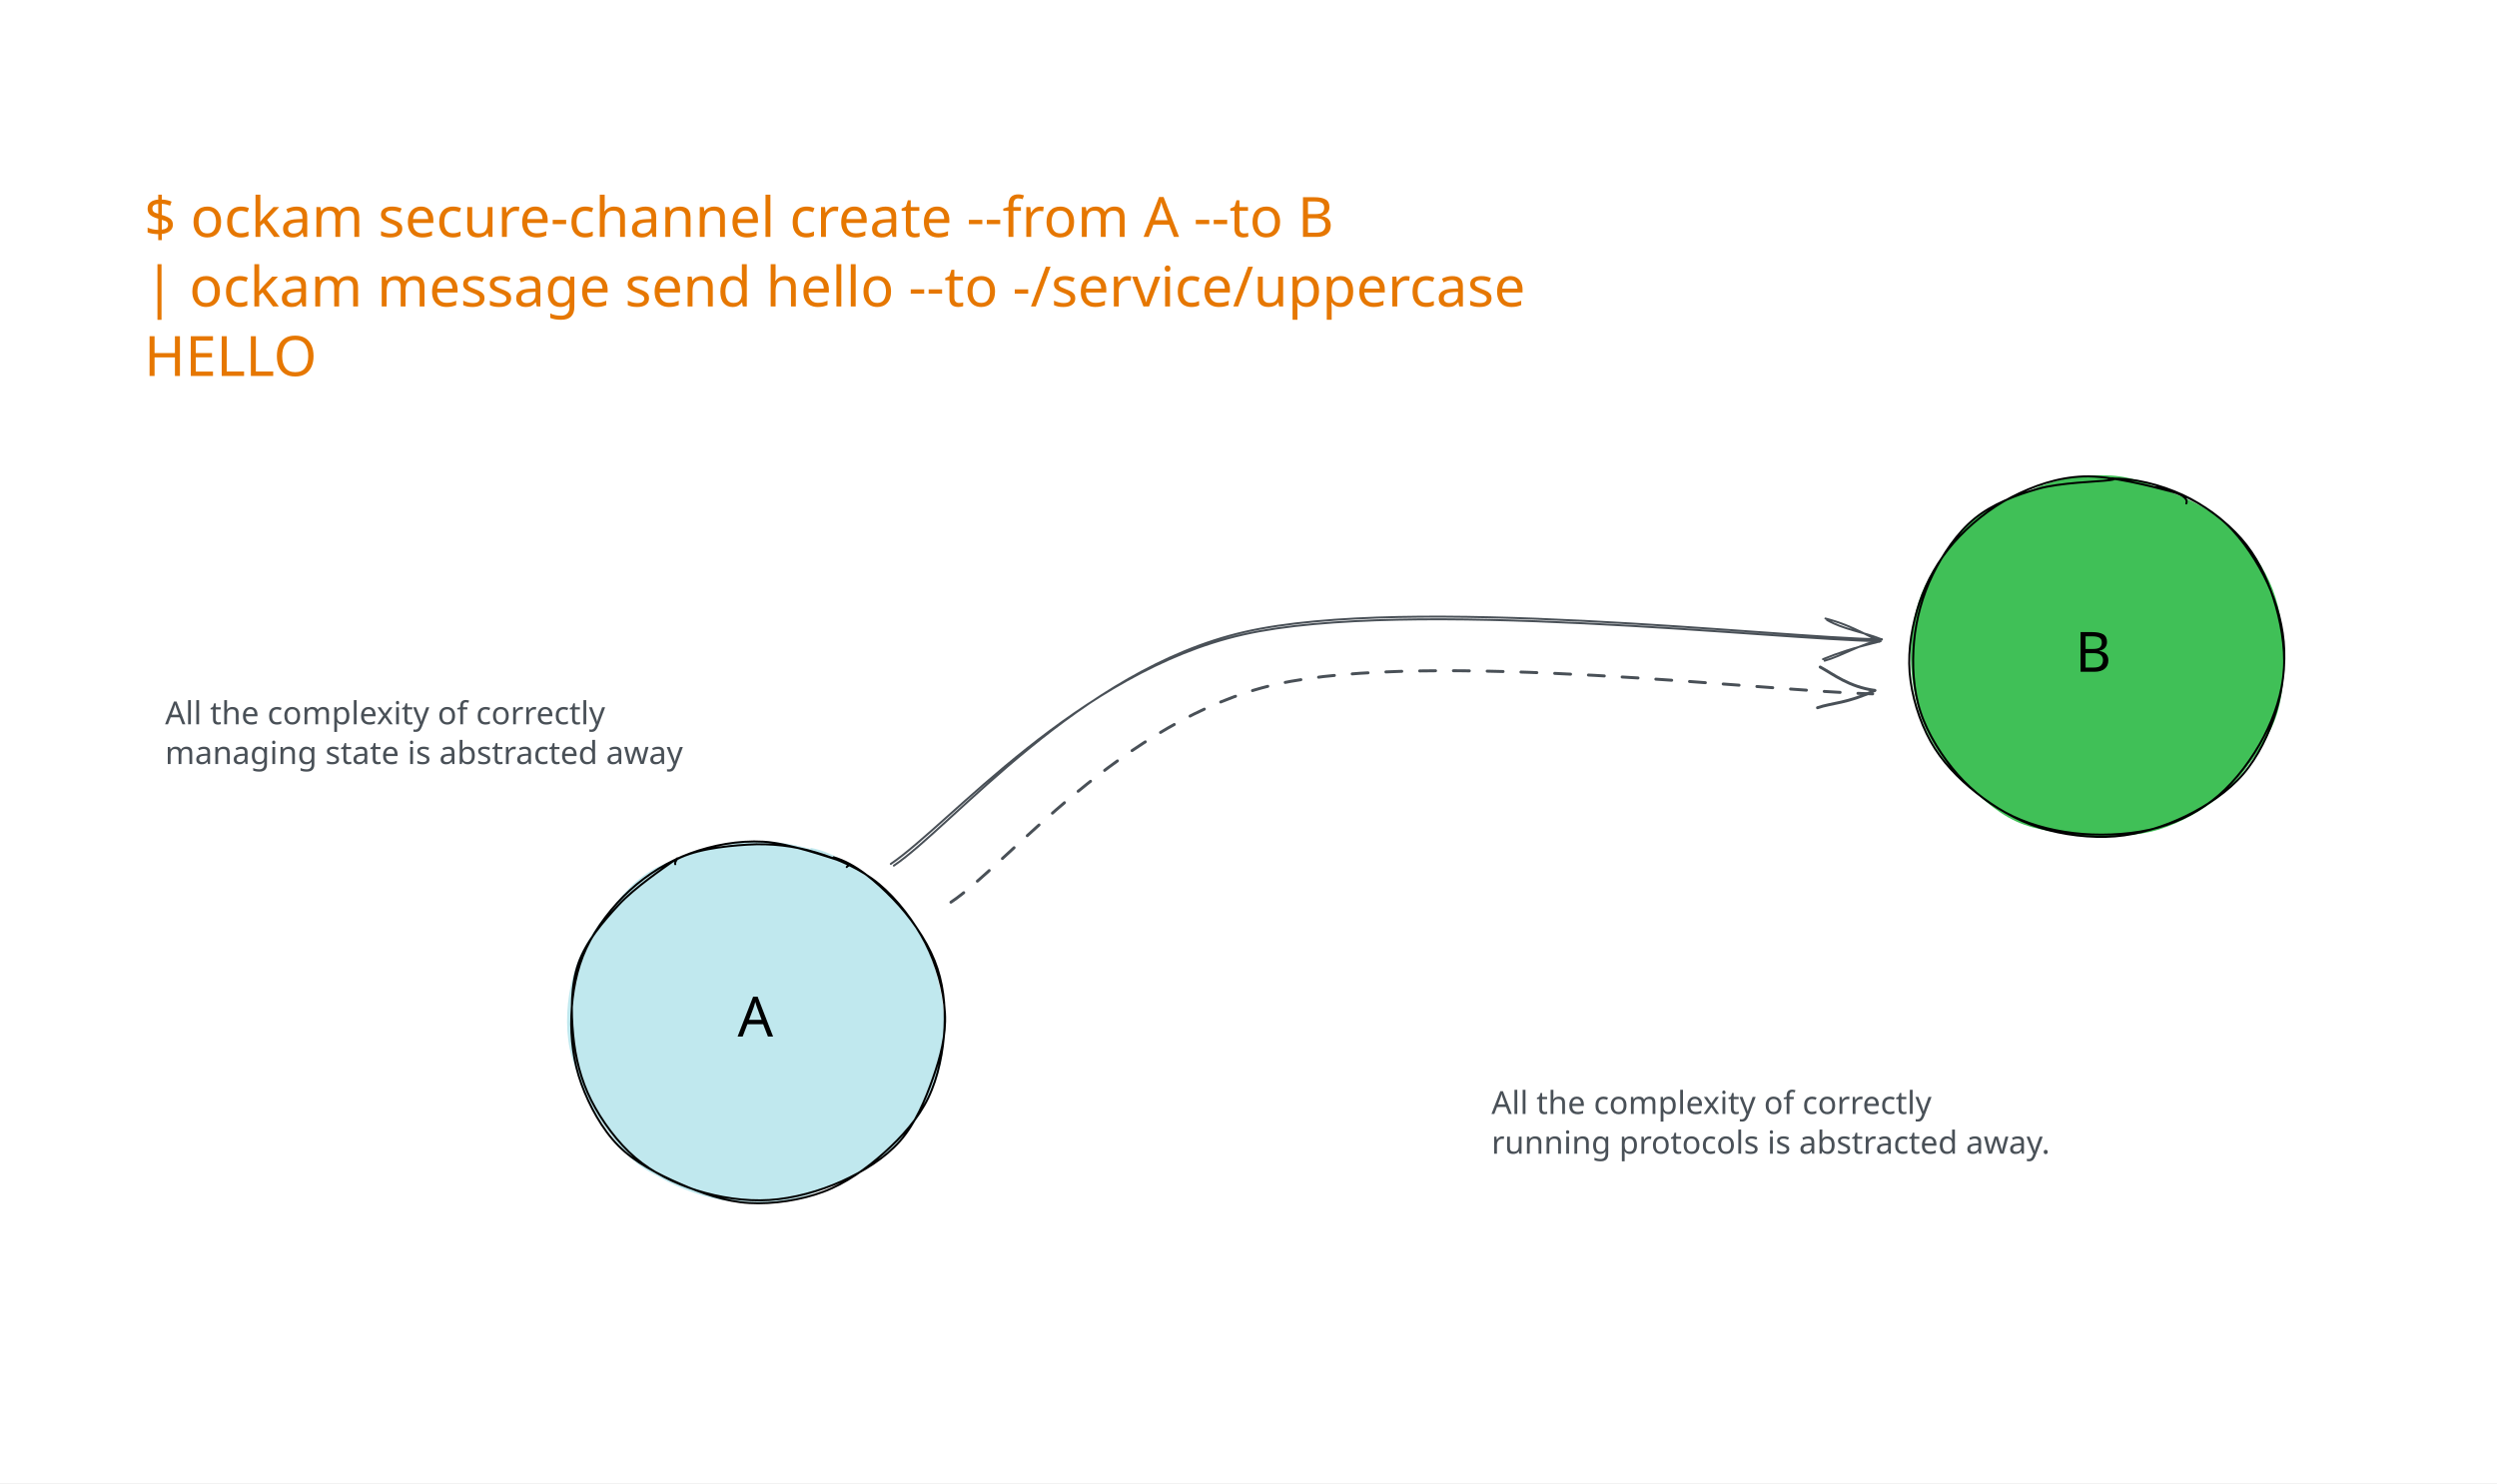
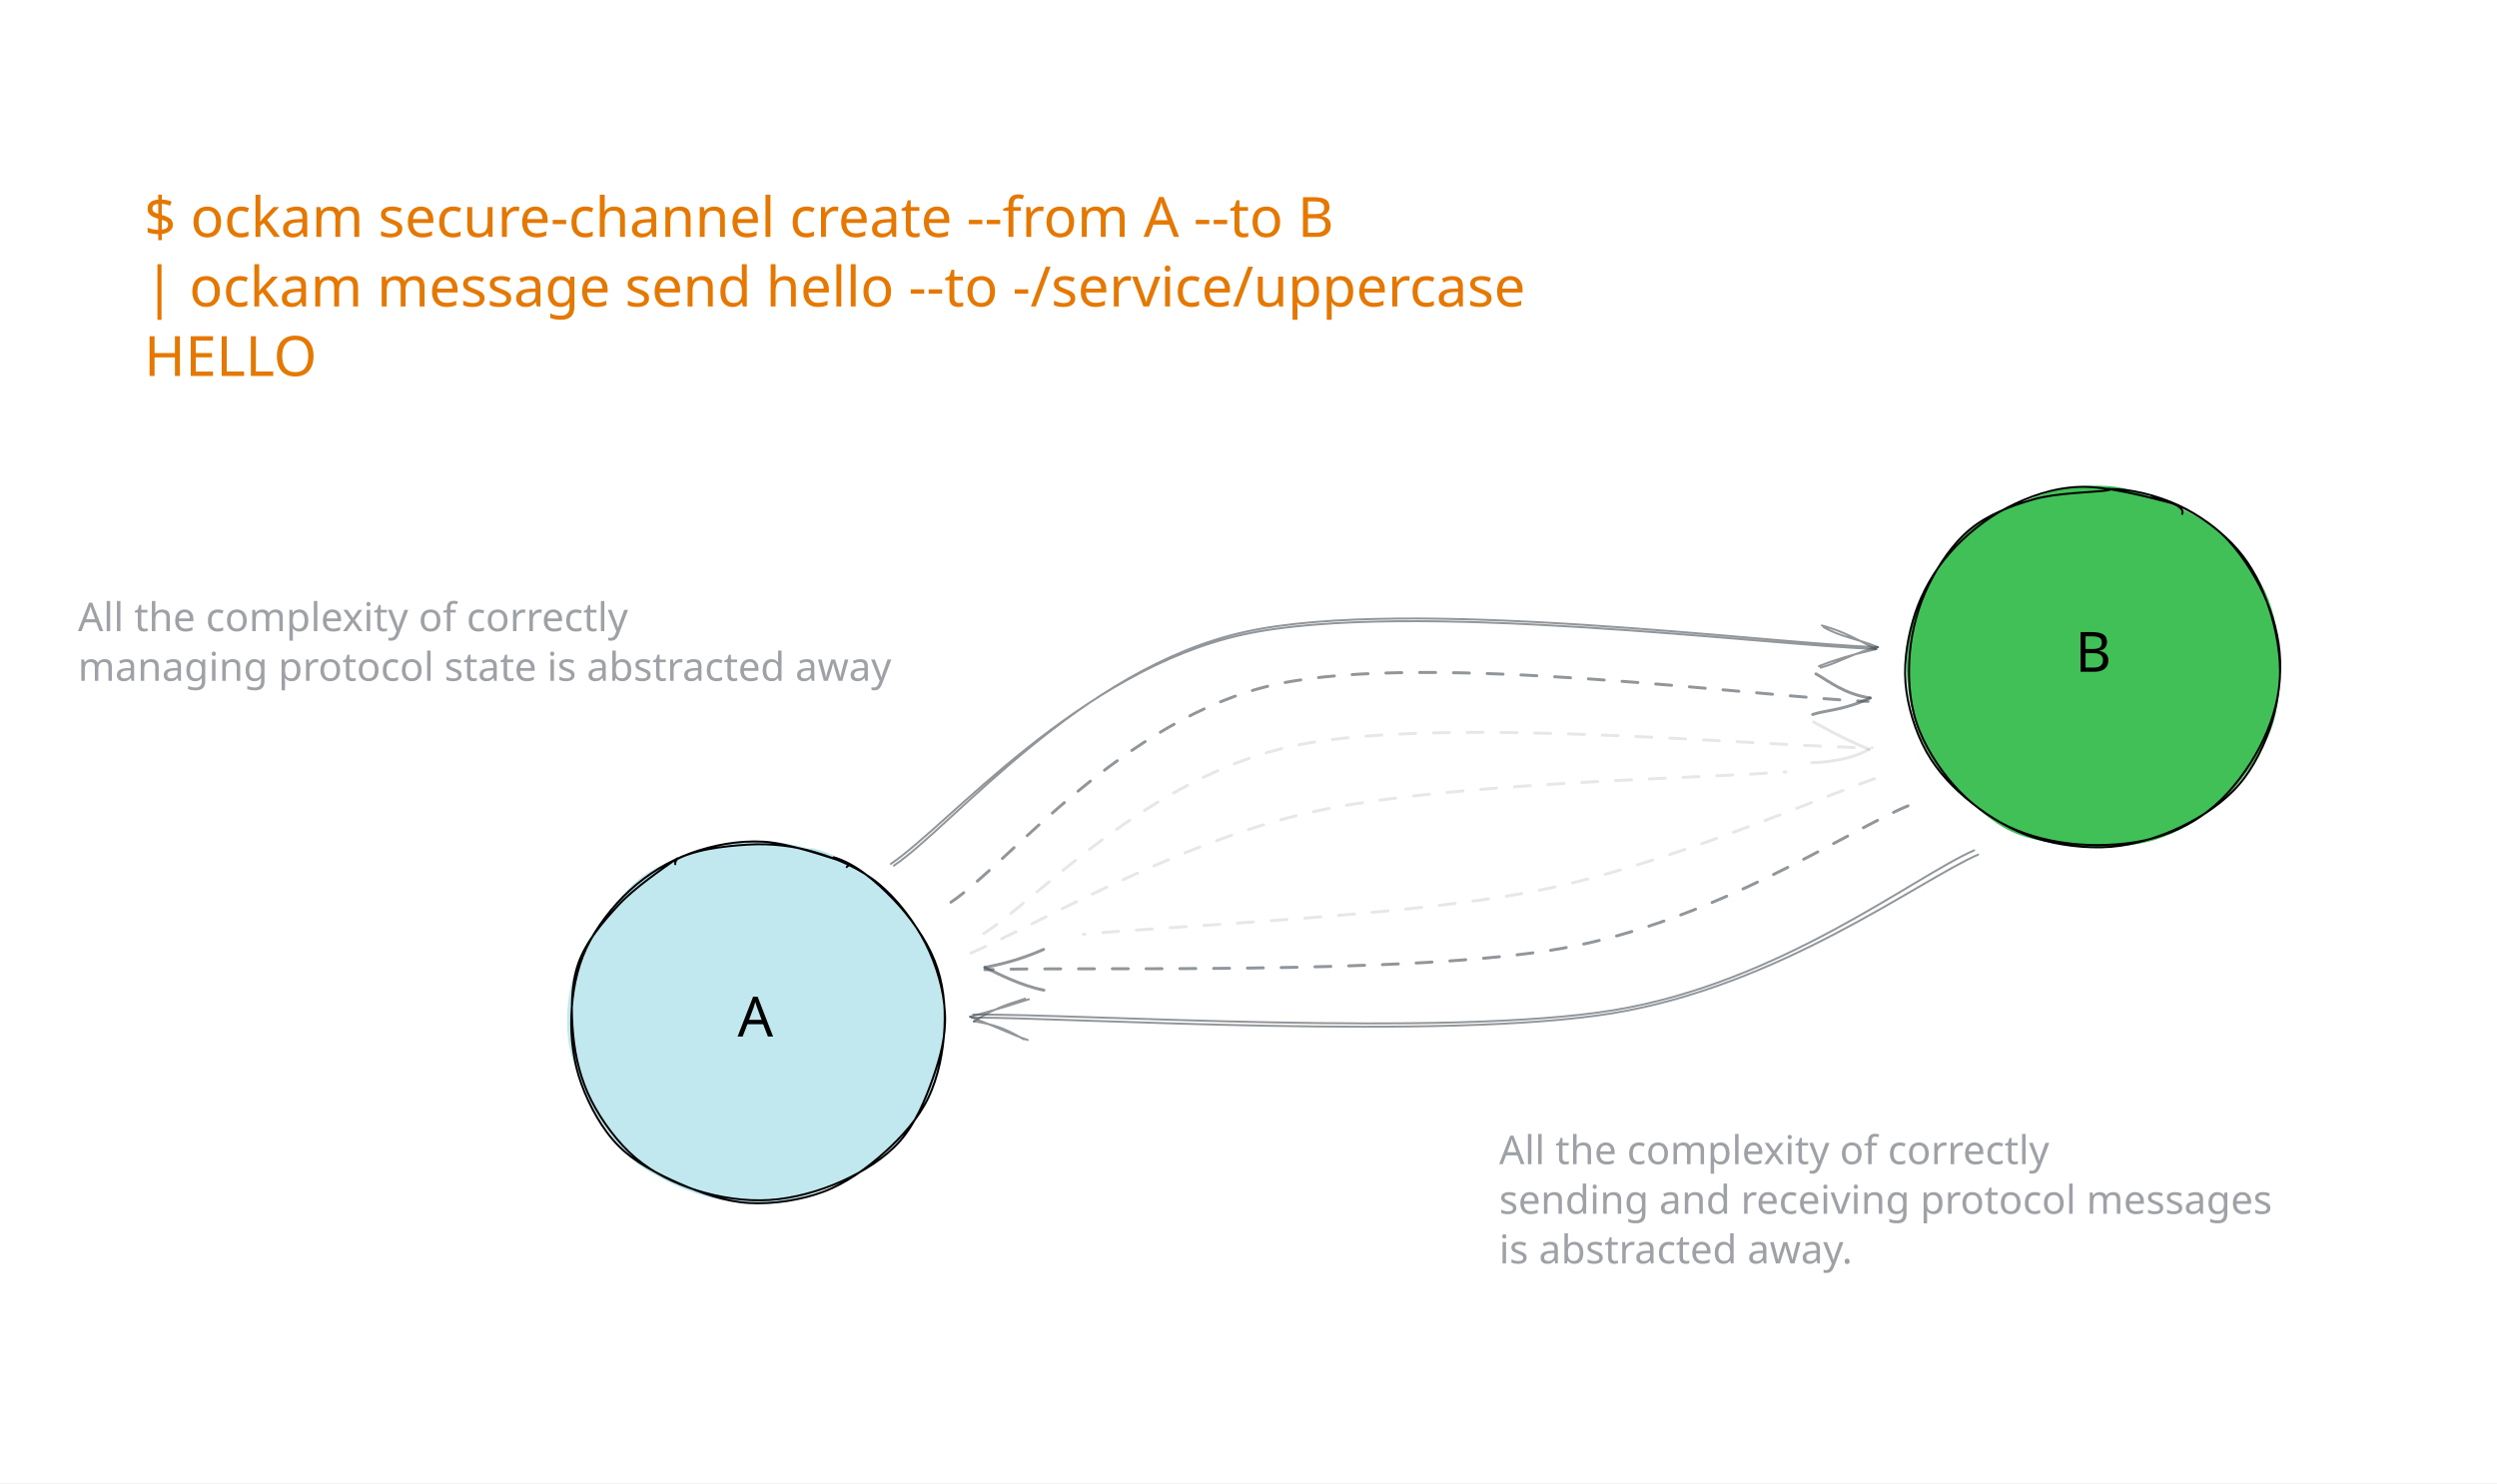
<svg xmlns="http://www.w3.org/2000/svg" version="1.1" viewBox="0 0 1257.012 746.746" width="1257.012" height="746.746">
  
-   eyJ2ZXJzaW9uIjoiMSIsImVuY29kaW5nIjoiYnN0cmluZyIsImNvbXByZXNzZWQiOnRydWUsImVuY29kZWQiOiJ4nN1a23bTOFx1MDAxNH3nK7zCPFx1MDAxMqP7hbeUSylcdTAwMDNcdTAwMWRcdTAwMThaWjqwWKqjJG5cdTAwMWTbtZ2mgem/z7FcdTAwMWLiS9I0bTNcdTAwMTDwQ2pLlnSkc/bR3nK/PXCcVjaJbeuJ07JcdTAwMTeeXHT8bmLGrUd5+blNUj9cbqGKXHUwMDE0z2k0SrzizUGWxemTx49NXHUwMDFju30/O46iU9eLhlfNbGCHNsxSePFcdTAwMWZ4dpxvxW9loMR6mVx0+4EtXHUwMDFhXHUwMDE0VeVYmpNm6W5cdTAwMTRcdTAwMTbjYqqZllhhPXvDT5/BeJntQnXPXHUwMDA0qS1r8qLWh2T7a2fs6yR5mXY/Sv9L28jDctieXHUwMDFmXHUwMDA077NJcDUr41xyRknFqDRLolN74HezQT56o3zWLo1g1cpWSTTqXHUwMDBmQpumtTZRbDw/m+RlXGLNSq9W4YlTllxcwFx1MDAxM8PEpZjwWWHejCDkKlx1MDAwMbOXvGHI0yiIktyQLDFhXHUwMDFhm1x1MDAwNFa/NOfYeKd9sCnsLn9v/H2ahEpcdTAwMTdhXFxcdTAwMWZpYP3+IINqSYQrmUCaVu2whVx1MDAwM7DmXHUwMDE0M6GxnNXkI8c73VwiXHUwMDE4PleXKOxOlyhcdTAwMWNcdTAwMDVBaWxe8bxcdTAwMTJAZZtR3DVXfsZCIc6YQkJoNatcdTAwMGb88LTZXVx1MDAxMHmnZWhcdTAwMTSll49cdTAwMTbHpFxyXHUwMDAyP05cdTAwMTdGpJLXXHUwMDA1JKWCY62ZXFw5XHUwMDFlLe5z/fehjL72TjonO/7JeNSh18RjI65+VjRiKpiLlWZ8LiZcdTAwMTnFLsaYXHUwMDEyVa1pROVDVFxcSyPyIUNcdTAwMWXickE0KuVcbqZcdTAwMThdXHUwMDE0i5BcdNy5wa9CkVx1MDAxM6Sl0lxury1cdTAwMTKnXHUwMDE1ZehUvDrovYi+XHUwMDFjXHUwMDFjh0aPz+O9XHUwMDAwsX3vLJxNplx1MDAxNmcmSaJxa1Zz+WhZv0P6ipHt3f3eefqy/+ps8ubF+d7hav1O75bgR1x1MDAwM1ol+Vx1MDAwMfghmF5cdTAwMDcgXHUwMDAyhnBJMMIrI4huf+hcdTAwMWR2Xlx1MDAwNMe7hovj0bk5259cXGw2goTSLpGcaiRcdTAwMWFcdTAwMDBcdTAwMTKYuVxuw1wiiCVpfSVcdTAwMDBhbsxxj7H1QVxiqlx1MDAxOOOCiPVl899cdTAwMTBDXG5XlvWeXHUwMDE4yuxFtlxiQFSh61x1MDAwMKRcdKJcdTAwMTg23NVcdTAwMTnR5Fx1MDAxZNp9XHUwMDE3/nny9aAvXHUwMDBlzvDePn76rL3xjEhcdTAwMDJOVJP+XHUwMDE0tEhxXHUwMDE3OEcjvptcYrJCylx1MDAxYlx1MDAxMLSUXHUwMDE0KcRcdTAwMTZgXHUwMDA3zWGGMkVcdTAwMTlcdTAwMTWKr1xyMtdcdTAwMDdcdTAwMWZHUitNb1x1MDAxMXylk6Mwe+9/LTKwqpW+MEM/mNT8VEQlLNBcdTAwMWZcdTAwMGV0ZoZOaj2IibY3MGFoXHUwMDAzx0ssmOW0270kXHUwMDFhOlx1MDAxZLjJXCJn61N41frfaaMhzNX0LTRcdTAwMGW7zlx1MDAwMDaL6OrF9uPUJue+Z1x1MDAxZo/i2CaeSe2n8OXz16//qjortTC5XCLcec2sTuD3c4C0XHUwMDAy26sjJ/NBy8yqsyguaz2YpoHukp1uc7mixO/7oVx09n7SlO+UXHUwMDFklmyvnGlBJJWr767R0VkkvryJnoqj/T/fvu29Pd7Z3dv07CAldVx1MDAwNUWK10RJsb8qXHRqXHUwMDA10Hvf/XVpdiBoPjnQudxAXHUwMDE4o1pStZni6H65obNcdTAwMTCt5MeitbN2/GDEtKLAg1bfXsOdV6dcdTAwMTe93skkeXN0+Dw7Y/GJPd90XHUwMDAwXHUwMDAx0Vx1MDAxM66ek/V5Y46YizSXiN5T4i1HXHUwMDEwWVx1MDAwNUFAVDlcdTAwMDNcdTAwMDRcdTAwMTH9XHUwMDFiQmhrXHUwMDEzILS1XHUwMDFjQldcdTAwMDR5XHUwMDExhui1XGaVXCLBKSGrb0HLhcCGXCJIceIyxIhcdTAwMTZNglxuXHUwMDAyyqVCY1ZcdTAwMTN/TVx1MDAwMDHNa+dcdTAwMWa3XHUwMDA1XHUwMDEwtHeFrp/QlERcdTAwMTVcdTAwMGJXLdZ4hX6h6lZcdTAwMWGvXHUwMDE0Wd9cdTAwMDODTEsu71x1MDAwNDQtedW0W1x1MDAwMC3NTJJt+WHXXHUwMDBm+3XDpofQOytcdTAwMWNcdTAwMTlcdTAwMTTQ9Ea5lW3kUoS5xECZXHUwMDEwkkRRzCuv9U2cW01cXCBVXG7BwklwNrh1bvbA+G62avlRYMUq5FwiKVx1MDAxMCdEazBKSi3VvFHCZVx1MDAxOHxMKNFcdTAwMTRjzOZsXG5Mmj2NhkM/g8V/XHUwMDFi+WHWXFzkYjU7OcRcdTAwMDfWzKVcbphTta6ZXHUwMDBi4rzHusgv75xcdTAwMTItxcPs/vOjhW/D0rpcXOmapsuvdlx1MDAxOck3dbFcdTAwMDBcdTAwMTDTXHUwMDFliKtcdHiu1seD6t/bXHUwMDEyXGIseLO0PN+SJOeloqRcdTAwMTg3pb/xh4N3XHUwMDFmgldcdTAwMDfbXfaxc0TsUVx1MDAxZu3vb3r6Y6DCXHUwMDE5XHUwMDE2gJ3mXHRcdTAwMTdn2OWUkuX84b7pjygxn/ZYaeM03Vx0xlx0ZZj/XGJ5XHUwMDBl0ktKVObVu/FcdTAwMDcsaqXLKHhcdTAwMTA42cA6XjSMXHUwMDAze1x1MDAwMZ5zolx1MDAxZTwl+de2YPIpXHUwMDFjmtDAZt93XHUwMDAw56Be/dQxx+BcdTAwMDfjgdWOXHUwMDE5m8lCXHUwMDAyQlltpP+dw99/XHUwMDE2d1x1MDAxM1x1MDAwMVx1MDAxNYrfwDCTqjhr4StDuKv5WXfvpVx1MDAxZCb2XHUwMDAyjdvbb+zW3sdNhzDGnLp4oYqWXHUwMDE0VDSZ++i3blxma71cbobBXHUwMDEw0PNcdTAwMTj9XHUwMDEwXHUwMDE5rSXMXHUwMDE5b1x1MDAwZYaTUVx1MDAxOObBXHUwMDFmJ1FcdTAwMTZ5UZAuXHUwMDAwgPtL4Hi1mdxNjVx1MDAwMKG9fkOGvUhRilb/ZLv8XHUwMDAzwnrQ3DXpwK5XkCigjVx1MDAwNDfOxVx1MDAwYkHCmMuEkHrpmdi9XHUwMDA1icj5V0P1VI7OlTt3Kjc9JsOIXHUwMDAyqWboNpv0miVcdM+VXHUwMDFj31xiSZJ7kUisNdf5XHUwMDA3OYHLo5JcdTAwMTn5J8hVlICjXHUwMDE1VVxmgVx1MDAwMphn/+tVJKCTQPErhDhcdTAwMTeKXHUwMDEwqiv/8lG1XG5LIWE7gVhcdTAwMTSUMvFra1x1MDAxMlxi6OZ3pvxqV2L5RlGyXHUwMDAwXHUwMDE00z6oKyXN+75OlDyY9toycfw+5z4zR1x1MDAwMj787nSvKZende7b8daCL8W94spTa+GIPIHZXHUwMDAyQ5dcdTAwMGYu/1x1MDAwM0JhizEifQ==
+   eyJ2ZXJzaW9uIjoiMSIsImVuY29kaW5nIjoiYnN0cmluZyIsImNvbXByZXNzZWQiOnRydWUsImVuY29kZWQiOiJ4nO1b21bbSFx1MDAxNn3PV3jR81x1MDAxOFfqfsmbSVx1MDAwMiEhadKBXHUwMDEwmPRiybZsXHUwMDBiZMlIwlx1MDAwNnry73NKXHUwMDE46+IrIILJjFx1MDAxZVx1MDAxMlxcJZXqcs6uvc8p/fOiVttIrlx1MDAwNu7G69qGe9lyfK9cdTAwMWQ5o42XtnzoRrFcdTAwMTdcdTAwMDZQRdPfcXhcdTAwMTG10jt7STKIX7965VxmXHUwMDA2qOslzTA8Q62wf/OY67t9N0hiuPHf8LtW+yf9N/eiyG0lTtD13fSBtCp7l1x1MDAxMbRcXPo5XGbS91x1MDAxMma4UURcdTAwMTMzucOL38L7XHUwMDEyt1xy1Vx1MDAxZMeP3azGXHUwMDE2bXyLtq9cdTAwMWIjz0TR+7h9pLyTuqO+Z6/teL7/Nbnyb0bltHpcdTAwMTdRrlNxXHUwMDEyhWfuoddOevbtpfLJc3FcYrOWPVx1MDAxNYVcdTAwMTfdXuDGceGZcOC0vOTKlmE8Kb2Zhde1rORcdTAwMTJ+cUJcdTAwMTEjVExcbu1jXHUwMDE0Y6QljF6JUkfehH5cdTAwMTjZjiSRXHUwMDEzxFx1MDAwMyeC2c+603RaZ13oU9BefN/odpiUKYRcdCm+qed63V5cdTAwMDLVikqkuMSG5fvhplx1MDAwYkCMYIRLQ9Skxr55sNNOjeHv/Fx1MDAxNFx1MDAwNe3xXHUwMDE0XHUwMDA1XHUwMDE3vp911la8y1x1MDAxOVD2zMWg7dysM5FcdTAwMWFcdTAwMGLONZbS6Em971x1MDAwNWfl5vywdZaZRlr68+Vsm3R931x1MDAxYsRzLHKeQVxuxZWGuSAr26NLusL89V2F153TxumOdzq6aLA59liyq6eyRsIkRYRcYsp4fs3tw5xJxGS5pmSVf+D0WmiRf3DcwkLNsEatkeS60P7EXHUwMDE2XHUwMDAxXHRcdTAwMTBhVOddZWyKgmKjtNGkMktcdTAwMWNXZKaTW9VeZys8OWxcdTAwMDaOXHUwMDE5XHJcdTAwMDf7PuZcdTAwMDet82AymIKdOVFcdTAwMTSONiY1P18uarfPPnC6/fmgM4zfdz+cX33aXHUwMDFh7n+voN3u++F2u9E87PjnJ0OHdaN+eN2voN1D+rZ7tveh3mx1TPegw46O/7xcIlx1MDAxNbTrXHUwMDFmXHUwMDFmNXf1aHhS/8qIJ7tDOmh+rKK/W/FRP/LfvjVbTuR5XHUwMDE3o72Ab67W7viv+fgkuFwiVPFfgE80t1x1MDAxZpZcdTAwMDCKU1x1MDAwNohsdFx1MDAwNsjLXHUwMDAwim1/63xvbPnNz46QzYuhc35wdbneXHUwMDAwJbVBVFx0ZrAs7ZmScKRcdCyGXFywa66ET0Q4TrPDeXVcYlx1MDAwNVWcXHUwMDBiSWV1m+X/IWp5u89ccqK2T1x1MDAxYXvu7uF1cvD19K/Ldmcr2Vx1MDAxZLKqIEpgZkRmmVx1MDAwZoSoxL1MZuFcdTAwMTPTuFxceotPhmJGgC+uTuivvuDPX4KPp9eHXXl4TvZcdTAwMGbIm7f1tSf0XG5wSJfZe8rqtUBAmUv4UUYoVyq1XHUwMDA0oVx1MDAxNnJ6jbN9KMMmPIVJjGugclJnXHUwMDE1j8ffXHUwMDA1VkZcdTAwMWJ2XHUwMDA348tcdTAwMTY5XGaSr961m85foXTL6Xv+VWGdUquEXHT6V1xyXHUwMDFhc/q12G2BTdRbPSdcYlxcv9aKXFzoVq1e70Rhv9aAP5KwtvkjuHn6P+OH+jBWp+vCw0G71oO9OLy5sf4qdqOh13JfXVxmXHUwMDA2btRyYvdH8P7d7u6f+cWKXVx1MDAxOJxbVFx1MDAxMrZbXHLf61x1MDAwNil4uJ2i5yRcdTAwMWVI8Ul1XHUwMDEyXHUwMDBlstpcdTAwMTZcZtOB5qKddnm6wsjreoHj7z/RkO+FXHUwMDBllLB56CC4kVQxtbq8XG6Pz0N58il8I49cdTAwMGY+7u119po7n/fXXHUwMDFkXHUwMDFklGJIMqyFKesroC0gtsF7XHUwMDFmyl9cdTAwMTaiXHUwMDAzxdPgwKawgXLOjGJ6PbX9w7ChMdNb6a/11kbl/kMwUH9cdTAwMDY8c/XtNdj5cHbZ6ZxeRZ+Ov79Lzvng1Fx1MDAxZK67XHUwMDAzXHUwMDAxkZbITEWl7MNcdTAwMDJzhI1QuFx1MDAxME+r3IPoKlx1MDAxZVx1MDAwNEJcdTAwMDBEIdPU/IYutLlcdTAwMGUutLnYhW5cYvIsXHUwMDFmYnNDfMZgKoxcdTAwMTSru9BipbWmLqRcdTAwMDVFXHUwMDFjc2pkmaGCQkVMXHUwMDFhwlx1MDAwYuq67EHcXGIslDH39yFuXHUwMDE4stuLwlxcK0y0mXYpQiTSs8W00URcdKbvJKYztXVrIXRcXPLzPlx1MDAxZSdcdTAwMDB/JL5LwCc3m06UbHpB21x1MDAwYrrFjo2TKTsrxGZSXHUwMDFmbV3YXtYxYphcYkWAO2GsqGZE5G7rOlx1MDAwM9trioBdaVxmXHUwMDEzp2DRYXmnRlx1MDAwZtRvea9cdTAwMTaHtHO9wlxiK4lcdTAwMDWl4FNYKWWUnu6URJzAXHUwMDFhU0ZcciOE8Kk++U6cvFx0+30vgcnfXHUwMDBivSApT3I6m1xy6+s915nCXGZcdTAwMThTvq5cZlxuXHUwMDAz22IxmpL9Vcu8Jv0x+fvvlzPvhqlFQpuCuLNXPbPkZU3MdYubdrBBmGHgyEoqQTGhWXsv8v/fmVXIuYhIXHUwMDE0XHUwMDE2XHUwMDA0qEV2wzJEXHUwMDFjfTv88s3/cLjd5keNY+pcdTAwMWV38cHBuiNcIudcdTAwMDRcdE7AjcpRRW4wkks1+1xyXCJq/Vx1MDAwMETkM1wiilwi6+VcdTAwMTj7JLdcdFx1MDAxOFwifoloXHUwMDE3oFNwxnbuySpwoXRcdTAwMTEx9/1a0nNrrbA/8N1LWLta2IFfkU0h+1c/gr5cdTAwMTM4QFx1MDAwMbq1QVx1MDAxNCZhK/Rr4P0gbr245jRhSZxcdTAwMTZ0v+aMnKuZ/ISzwitcdTAwMWad4lc4nHu5NaNkrluDXHUwMDE5XHUwMDExm9BcXD1X0DbivL3/3u1H7iVcdTAwMWXVtz+5m/tH6+7XXHUwMDA0XHUwMDA2iTBOc9Ulx1ZCI8v3XHUwMDE2pzNcdTAwMWbu2GxcdTAwMTa5mU6nK2qlP8G/QnGDY1x1MDAwM1x1MDAwN7hLKPiRXHUwMDFk24adrCM4QbtcdTAwMDZlrjcsuMU4Olx1MDAxNf9cYqZdXHUwMDAzzXR1qdfL1Vx1MDAxZjTA+8lcdTAwMWPB54ZcbiiIUyMpx6vv6oszP9V4f9uJe261QkdcdTAwMDNccqWktHmnQodzxKVUZmGwrVx1MDAwMqEjmT00oVx1MDAxOVx1MDAwM2LB+cy0IdZoKuo3XHUwMDBlw1x1MDAxMcyAq+dcdTAwMTfqf1np2MWkilx1MDAxOCOMTahKkoViJpqCYqRcdTAwMTmF9dZMc1xmdj4tKqpcdTAwMTU6IL+o5UlYXGKpKWUmd1wiKt8rYkm7YWCSkjEun7fUkVx1MDAwMpU5sb3qOVteqnXmeUbakDHIgNCxMCWNveWOUmcuLDI8X+tQXHUwMDA160dxXHUwMDBlOJfB4uLE9bqSXCJmQHhrXHUwMDBlXG7SKJ7XdjfHKFxm0lx1MDAwNuQlM1pcdTAwMTGVi19Wj47jgC3oXGZcZlSMczMjc6lcdOKKXHUwMDE5JiX4NHh/dsttOIiAgVx1MDAxMIbvcvrr2WHkXeBIKoKpklJcdTAwMTLJMM9EwFx1MDAwNI1cYjBfXHLUl4Cyl5iBprxcdTAwMWZG3iVEXHUwMDA1r1Gw0lpcdTAwMTJcdTAwMDBJqYWU093ioMFcdTAwMDE/YVuGaSVS6mdccpJ1e1x1MDAxZchgmGbA/aJ120uZkl0vbW++t9hryk+qQkzCebn0XHUwMDE2MVx1MDAxOex8XHUwMDEyIGB1XHUwMDE1ufhEzrrySMLsZkW0UuBTsGflXFw9zTtcdTAwMTlhw3bgbcJwu2s9KqGUXGJcdTAwMWPIKENcclx1MDAxMTPPemhcbu5NsaJgKVRSnW1nt4ipMKhfgM0nh8x7adBHgExmV1x1MDAwNahcdTAwMDb0XGZLkiVZM1x1MDAwMkdtXGJXa8tcdTAwMTFcdTAwMThcdTAwMDZN//iISblhXHUwMDA2XHUwMDBiyWCTXHUwMDA2fiRncF1cbiyMMKBQcFx1MDAxYmdAlJ45YCqOgNkzLVx1MDAwNC/Ytr1cdTAwMTRFXHUwMDAyrJZOrHppc3NdxV5TTlJcdTAwMTlcXIq5XHUwMDA34GBoXHUwMDE4UETfIb+4+KThuuKlNlx1MDAxYXYqMyNFXHUwMDBmpFx1MDAwNJbYXHUwMDE4uujTljFMUvqgcDqCt2BcdPZEOZ5cdTAwMDWTXHUwMDAw2lrp4jniW4BcdTAwMTQpmKvfXHUwMDFhXHUwMDFm7yC7KZdcdTAwMDbDVGlu4VGLXHUwMDE5UKSRZEIre1x1MDAwNMVO3TRcdTAwMTJVrrpcdTAwMDFcdTAwMTQpaERcdTAwMDNkUmNNxTShpFx1MDAwMjFcdTAwMWLsJEZcdTAwMGJcdTAwMDZWR6Z57nPCR1wiJCql5u1Vz1x1MDAxOfKyJua6xW1Dls5RoVx1MDAwNUCVUJVRSIrnfrRgc26wevmTyUs55MJcdTAwMGY51lx1MDAxNVx1MDAxM1x0mFwi4qZcdTAwMWPpS/kjcHdcdTAwMTBG5U9cdTAwMDcqXHUwMDA3RVD0aO63fjp189mf+tmLXHUwMDAxXHUwMDA2ZEzyXHTwXHUwMDEwdnF2ryNOj8BcdTAwMTdhXHUwMDEzJ1x1MDAxOHiFtqE8js00YWQ2LCi4Ulx1MDAxYVx1MDAxMMpcdTAwMWV7X3LgojiQalGpUFc1ZcPIKCpFXHSUXHUwMDAwqsYn4Jc2McMq7ZWzx8qoXHUwMDE5n5tcdTAwMTA1wFx1MDAwMjmB3WRlXHUwMDE0WvytxrqiXHUwMDEwbFx1MDAxMyBky1x1MDAxZkmlzFxmVlJr0Fx1MDAxOWL50a9cdTAwMDcxM0KQUorN/oZcbro3VXn7lSeGQs35U4KQsIeasmjH0+ZCjM1cdTAwMThDh1x1MDAwNFx1MDAxMFx1MDAxYolZ7rBQXHUwMDE251x1MDAwM5GvMcGUUEqNVL8jXHUwMDA2XHUwMDExUIaymOC3V91cIlx1MDAxM2OiXGIgc2jRXGabTNvImeM8XHUwMDEwejFudcNcdTAwMTlcZr7a81x1MDAxYpPVXHUwMDA1+/Ta42R5NvyNoeeONmd8ddhJL5vtTZfHXCKIm9rwz1x1MDAxNz//XHUwMDBiXHUwMDBi2fzXIn0=
  <defs>
    <style class="style-fonts">
      @font-face {
        font-family: "Virgil";
        src: url("https://unpkg.com/@excalidraw/excalidraw@0.14.2/dist/excalidraw-assets/Virgil.woff2");
      }
      @font-face {
        font-family: "Cascadia";
        src: url("https://unpkg.com/@excalidraw/excalidraw@0.14.2/dist/excalidraw-assets/Cascadia.woff2");
      }
    </style>
  </defs>
  <rect x="0" y="0" width="1257.012" height="746.746" fill="#ffffff" />
  <g stroke-linecap="round" transform="translate(10 10) rotate(0 618.5059 363.373)">
    <path d="M-0.01 -0.51 C423.74 2.5, 847.19 3.25, 1236.73 0.4 M-0.37 -0.28 C417.07 -4.74, 834.46 -4.89, 1236.85 0.05 M1237.29 0.75 C1238.83 150.35, 1238.73 300.6, 1236.67 726.83 M1236.61 -0.3 C1235.92 145.37, 1236.19 290.66, 1236.93 726.93 M1237.23 727.3 C802.27 730.64, 368.6 731.45, -0.01 727.29 M1237.26 726.36 C885.45 722.97, 533.28 722.86, -0.32 726.72 M0.4 726.97 C-0.47 448.84, -0.67 169.59, 0.68 0.59 M-0.11 726.78 C1.27 558.87, 0.53 391.4, 0.2 0.29" stroke="transparent" stroke-width="1" fill="none" />
  </g>
-   <g stroke-linecap="round" transform="translate(961.877 240.2441) rotate(0 94.32422 90.56641)">
+   <g stroke-linecap="round" transform="translate(959.8027 245.498) rotate(0 94.32422 90.56641)">
    <path d="M90.86 -0.34 C102.19 -2.18, 114.89 1.93, 126.2 5.85 C137.52 9.77, 149.7 15.4, 158.75 23.17 C167.81 30.95, 175.72 42.07, 180.54 52.51 C185.35 62.95, 187.14 74.33, 187.65 85.81 C188.17 97.29, 187.66 110.3, 183.63 121.4 C179.59 132.5, 171.68 143.93, 163.46 152.42 C155.24 160.9, 145.07 167.52, 134.32 172.31 C123.58 177.1, 111.05 180.74, 98.99 181.16 C86.93 181.59, 73.37 178.9, 61.96 174.86 C50.54 170.82, 39.38 164.56, 30.48 156.92 C21.59 149.28, 13.64 139.47, 8.58 129.03 C3.52 118.59, 0.69 105.93, 0.13 94.28 C-0.42 82.64, 0.95 70.14, 5.23 59.16 C9.52 48.18, 17.59 36.78, 25.83 28.4 C34.07 20.02, 41.56 13.43, 54.69 8.85 C67.81 4.28, 93.7 1.44, 104.58 0.94 C115.47 0.45, 120.17 4.37, 120.01 5.87 M63.56 5.41 C74.34 0.3, 89.19 -1.56, 100.98 -0.82 C112.77 -0.09, 123.67 4.54, 134.31 9.82 C144.95 15.1, 156.82 22.43, 164.83 30.85 C172.83 39.28, 178.49 49.63, 182.32 60.38 C186.15 71.13, 188.46 83.66, 187.81 95.34 C187.16 107.03, 183.47 119.89, 178.43 130.49 C173.38 141.1, 166.44 151.17, 157.54 158.98 C148.63 166.8, 136.32 173.86, 125.01 177.39 C113.7 180.92, 101.66 180.85, 89.68 180.18 C77.71 179.5, 63.95 178.32, 53.13 173.35 C42.32 168.38, 32.71 159.23, 24.79 150.35 C16.86 141.48, 9.67 130.95, 5.6 120.11 C1.53 109.27, -0.49 96.67, 0.36 85.33 C1.21 73.98, 5.77 62.5, 10.72 52.03 C15.67 41.56, 21.15 30.38, 30.07 22.53 C38.99 14.67, 58.56 7.52, 64.25 4.88 C69.94 2.25, 63.86 5.31, 64.21 6.72" stroke="none" stroke-width="0" fill="#40c057" />
    <path d="M122.87 4.98 C134.35 6.7, 146.28 13.06, 155.41 20.48 C164.55 27.9, 172.29 39.14, 177.69 49.52 C183.08 59.91, 186.75 71.37, 187.78 82.79 C188.81 94.21, 187.28 106.92, 183.87 118.04 C180.46 129.17, 174.89 140.8, 167.32 149.57 C159.75 158.33, 149.18 165.41, 138.44 170.63 C127.7 175.85, 115.14 179.9, 102.87 180.87 C90.61 181.84, 76.47 180.1, 64.84 176.45 C53.21 172.8, 42.24 166.21, 33.09 158.96 C23.94 151.72, 15.57 143.09, 9.96 132.97 C4.35 122.85, 0.35 109.94, -0.57 98.27 C-1.48 86.59, 0.77 73.78, 4.46 62.92 C8.15 52.06, 13.85 41.93, 21.57 33.11 C29.3 24.29, 39.91 15.58, 50.82 10 C61.72 4.42, 73.72 0.12, 87.01 -0.37 C100.3 -0.86, 121.93 4.81, 130.55 7.08 C139.17 9.35, 139.3 11.93, 138.73 13.24 M100.54 0.79 C112.07 0.26, 125.82 3.85, 136.8 8.87 C147.78 13.9, 158.78 22.26, 166.4 30.93 C174.03 39.59, 178.97 49.84, 182.54 60.86 C186.12 71.88, 188.64 85.39, 187.84 97.04 C187.03 108.68, 183.17 120.2, 177.69 130.74 C172.2 141.28, 163.79 152.64, 154.92 160.26 C146.06 167.88, 135.9 173.22, 124.51 176.45 C113.11 179.67, 98.71 180.57, 86.53 179.62 C74.36 178.67, 61.92 175.71, 51.45 170.73 C40.98 165.76, 31.47 158.51, 23.71 149.76 C15.96 141, 8.6 129.35, 4.93 118.21 C1.25 107.07, 0.65 94.44, 1.67 82.93 C2.69 71.41, 5.99 59.48, 11.06 49.13 C16.14 38.78, 23.3 28.04, 32.13 20.84 C40.96 13.63, 52.71 9.1, 64.03 5.89 C75.35 2.67, 94.1 2.31, 100.04 1.54 C105.99 0.76, 99.88 0.05, 99.71 1.23" stroke="#000000" stroke-width="1" fill="none" />
  </g>
  <g stroke-linecap="round" transform="translate(286.9629 423.9434) rotate(0 94.32422 90.56641)">
    <path d="M76.5 1.63 C87.32 -1.86, 101.17 -0.77, 113.06 1.58 C124.95 3.94, 137.89 9.21, 147.86 15.74 C157.82 22.26, 166.47 31.16, 172.84 40.72 C179.2 50.29, 183.87 61.77, 186.04 73.12 C188.21 84.46, 188.2 97.39, 185.88 108.82 C183.56 120.24, 178.51 132.29, 172.1 141.67 C165.7 151.06, 157.47 158.94, 147.46 165.15 C137.45 171.36, 123.89 176.39, 112.02 178.91 C100.15 181.42, 88.11 182.35, 76.24 180.24 C64.38 178.12, 50.95 172.83, 40.82 166.21 C30.7 159.6, 22.14 150.4, 15.49 140.54 C8.84 130.69, 3.21 118.49, 0.92 107.08 C-1.37 95.67, -0.92 83.37, 1.74 72.08 C4.4 60.8, 10.29 49, 16.88 39.34 C23.46 29.69, 30.83 20.38, 41.23 14.15 C51.63 7.93, 72.66 4.03, 79.27 1.97 C85.88 -0.08, 80.62 0.54, 80.89 1.84 M121.13 2.96 C132.55 4.81, 146 14.09, 155.22 21.67 C164.43 29.24, 171.04 38.46, 176.43 48.39 C181.83 58.32, 186.12 69.83, 187.59 81.25 C189.06 92.67, 188.64 105.57, 185.24 116.9 C181.83 128.23, 175.02 140.43, 167.17 149.25 C159.31 158.06, 148.54 164.45, 138.1 169.79 C127.66 175.13, 116.24 180.12, 104.55 181.3 C92.85 182.48, 79.69 180.06, 67.93 176.84 C56.17 173.63, 43.35 169.26, 33.99 162 C24.64 154.73, 17.6 143.64, 11.78 133.25 C5.97 122.85, 0.61 111.24, -0.9 99.6 C-2.4 87.97, -0.99 74.59, 2.75 63.43 C6.5 52.28, 13.83 41.51, 21.58 32.69 C29.33 23.88, 38.69 15.72, 49.26 10.55 C59.84 5.38, 72.91 2.57, 85.05 1.69 C97.19 0.8, 116.35 4.41, 122.12 5.25 C127.89 6.08, 120.18 5.31, 119.68 6.7" stroke="none" stroke-width="0" fill="#15aabf44" />
    <path d="M132.69 7.67 C143.65 10.76, 153.96 19.81, 162.42 28.48 C170.89 37.15, 179.16 48.83, 183.51 59.67 C187.85 70.51, 189.03 82, 188.5 93.53 C187.97 105.05, 185.4 118.32, 180.34 128.81 C175.28 139.29, 166.92 148.55, 158.13 156.43 C149.33 164.31, 138.9 171.86, 127.58 176.08 C116.26 180.3, 102.27 182.44, 90.21 181.76 C78.14 181.08, 66.19 176.81, 55.22 172.01 C44.24 167.2, 32.6 161.3, 24.35 152.93 C16.1 144.56, 9.64 132.71, 5.7 121.8 C1.75 110.9, 0.25 98.87, 0.66 87.49 C1.08 76.11, 3.25 64.07, 8.18 53.52 C13.1 42.98, 21.47 32.19, 30.22 24.21 C38.96 16.23, 49.45 9.7, 60.65 5.64 C71.85 1.57, 84.64 -0.86, 97.41 -0.16 C110.18 0.54, 130.29 7.72, 137.27 9.85 C144.25 11.97, 140.1 11.11, 139.29 12.61 M51.69 9.85 C61.44 3.83, 77.19 2.09, 89.21 1.33 C101.24 0.56, 112.8 1.97, 123.85 5.26 C134.9 8.56, 146.32 13.49, 155.5 21.12 C164.68 28.74, 173.39 40.17, 178.93 51.01 C184.47 61.84, 188.12 74.81, 188.74 86.12 C189.37 97.43, 186.45 108.11, 182.69 118.84 C178.92 129.58, 173.79 141.87, 166.14 150.53 C158.49 159.18, 147.73 165.84, 136.76 170.8 C125.79 175.75, 112.48 179.48, 100.32 180.24 C88.16 181.01, 75.05 178.95, 63.81 175.4 C52.57 171.85, 41.72 166.49, 32.86 158.94 C24.01 151.38, 15.9 140.37, 10.68 130.05 C5.47 119.73, 2.66 108.52, 1.58 97.03 C0.49 85.53, 0.36 72, 4.19 61.09 C8.01 50.18, 16.58 40.15, 24.55 31.57 C32.51 22.99, 47.22 13.01, 51.96 9.61 C56.7 6.21, 52.21 9.64, 52.97 11.18" stroke="#000000" stroke-width="1" fill="none" />
  </g>
  <g transform="translate(72.57617 94.2793) rotate(0 402 52.5)">
    <text x="0" y="25" font-family="Virgil, Segoe UI Emoji" font-size="28px" fill="#e67700" text-anchor="start" style="white-space: pre;" direction="ltr">$ ockam secure-channel create --from A --to B</text>
    <text x="0" y="60" font-family="Virgil, Segoe UI Emoji" font-size="28px" fill="#e67700" text-anchor="start" style="white-space: pre;" direction="ltr">      | ockam message send hello --to -/service/uppercase</text>
    <text x="0" y="95" font-family="Virgil, Segoe UI Emoji" font-size="28px" fill="#e67700" text-anchor="start" style="white-space: pre;" direction="ltr">HELLO</text>
  </g>
  <g transform="translate(371.3184 496.8809) rotate(0 10 17.5)">
    <text x="0" y="25" font-family="Virgil, Segoe UI Emoji" font-size="28px" fill="#000000" text-anchor="start" style="white-space: pre;" direction="ltr">A</text>
  </g>
  <g transform="translate(1044.662 313.2285) rotate(0 11 17.5)">
    <text x="0" y="25" font-family="Virgil, Segoe UI Emoji" font-size="28px" fill="#000000" text-anchor="start" style="white-space: pre;" direction="ltr">B</text>
  </g>
  <g stroke-linecap="round">
-     <g transform="translate(450.0918 435.502) rotate(0 247.8477 -58.41406)">
-       <path d="M-0.12 0.33 C29.17 -19.39, 93.52 -98.32, 176.35 -117.31 C259.17 -136.3, 443.72 -114.41, 496.82 -113.62 M-1.65 -0.54 C27.51 -20.18, 92.75 -97.34, 175.8 -116.03 C258.84 -134.72, 443.48 -113.46, 496.64 -112.66" stroke="#495057" stroke-width="1" fill="none" />
+     <g transform="translate(450.0918 435.502) rotate(0 246.8694 -58.41406)">
+       <path d="M-0.12 0.33 C29.17 -19.39, 93.85 -98.97, 176.35 -117.31 C258.84 -135.65, 442.09 -111.17, 494.86 -109.72 M-1.65 -0.54 C27.51 -20.18, 93.08 -97.99, 175.8 -116.03 C258.52 -134.07, 441.85 -110.22, 494.68 -108.77" stroke="#49505799" stroke-width="1" fill="none" />
    </g>
-     <g transform="translate(450.0918 435.502) rotate(0 247.8477 -58.41406)">
-       <path d="M468.43 -102.84 C476.99 -105.18, 486.63 -111.32, 497.26 -113.56 M467.62 -103.62 C475.07 -106.65, 482.19 -109.09, 496.04 -112.49" stroke="#495057" stroke-width="1" fill="none" />
+     <g transform="translate(450.0918 435.502) rotate(0 246.8694 -58.41406)">
+       <path d="M466.37 -99.34 C474.97 -101.54, 484.65 -107.55, 495.31 -109.67 M465.55 -100.11 C473.03 -103.05, 480.18 -105.39, 494.08 -108.6" stroke="#49505799" stroke-width="1" fill="none" />
    </g>
-     <g transform="translate(450.0918 435.502) rotate(0 247.8477 -58.41406)">
-       <path d="M469.66 -123.33 C477.96 -118.55, 487.18 -117.58, 497.26 -113.56 M468.84 -124.1 C476.04 -122.22, 482.87 -119.74, 496.04 -112.49" stroke="#495057" stroke-width="1" fill="none" />
+     <g transform="translate(450.0918 435.502) rotate(0 246.8694 -58.41406)">
+       <path d="M467.87 -119.8 C476.11 -114.9, 485.27 -113.8, 495.31 -109.67 M467.05 -120.58 C474.21 -118.6, 481 -116.04, 494.08 -108.6" stroke="#49505799" stroke-width="1" fill="none" />
    </g>
  </g>
  <mask />
-   <g transform="translate(83.10352 350.666) rotate(0 143 20)">
-     <text x="0" y="14" font-family="Virgil, Segoe UI Emoji" font-size="16px" fill="#495057" text-anchor="start" style="white-space: pre;" direction="ltr">All the complexity of correctly</text>
-     <text x="0" y="34" font-family="Virgil, Segoe UI Emoji" font-size="16px" fill="#495057" text-anchor="start" style="white-space: pre;" direction="ltr">managing state is abstracted away</text>
+   <g transform="translate(39.22852 299.7793) rotate(0 222.5 25)">
+     <text x="0" y="18" font-family="Virgil, Segoe UI Emoji" font-size="20px" fill="#49505788" text-anchor="start" style="white-space: pre;" direction="ltr">All the complexity of correctly</text>
+     <text x="0" y="43" font-family="Virgil, Segoe UI Emoji" font-size="20px" fill="#49505788" text-anchor="start" style="white-space: pre;" direction="ltr">managing protocol state is abstracted away</text>
  </g>
-   <g transform="translate(750.8184 546.8574) rotate(0 149.5 20)">
-     <text x="0" y="14" font-family="Virgil, Segoe UI Emoji" font-size="16px" fill="#495057" text-anchor="start" style="white-space: pre;" direction="ltr">All the complexity of correctly</text>
-     <text x="0" y="34" font-family="Virgil, Segoe UI Emoji" font-size="16px" fill="#495057" text-anchor="start" style="white-space: pre;" direction="ltr">running protocols is abstracted away.</text>
+   <g transform="translate(754.6895 568.123) rotate(0 194.5 37.5)">
+     <text x="0" y="18" font-family="Virgil, Segoe UI Emoji" font-size="20px" fill="#49505788" text-anchor="start" style="white-space: pre;" direction="ltr">All the complexity of correctly</text>
+     <text x="0" y="43" font-family="Virgil, Segoe UI Emoji" font-size="20px" fill="#49505788" text-anchor="start" style="white-space: pre;" direction="ltr">sending and receiving protocol messages</text>
+     <text x="0" y="68" font-family="Virgil, Segoe UI Emoji" font-size="20px" fill="#49505788" text-anchor="start" style="white-space: pre;" direction="ltr">is abstracted away.</text>
  </g>
  <g stroke-linecap="round">
-     <g transform="translate(477.709 453.5996) rotate(0 232.8457 -54.40234)">
-       <path d="M1.01 0.63 C28.45 -17.48, 87.29 -91.56, 164.62 -109.04 C241.96 -126.52, 414.67 -105.24, 465.01 -104.26" stroke="#495057" stroke-width="1.5" fill="none" stroke-dasharray="8 9" />
+     <g transform="translate(477.709 453.5996) rotate(0 231.6829 -54.40234)">
+       <path d="M1.01 0.63 C28.45 -17.48, 87.68 -92.19, 164.62 -109.04 C241.57 -125.89, 412.73 -102.07, 462.68 -100.46" stroke="#49505799" stroke-width="1.5" fill="none" stroke-dasharray="8 9" />
    </g>
-     <g transform="translate(477.709 453.5996) rotate(0 232.8457 -54.40234)">
-       <path d="M437.25 -97.27 C444.38 -99.74, 452.5 -99.47, 466.06 -105.99" stroke="#495057" stroke-width="1.5" fill="none" />
+     <g transform="translate(477.709 453.5996) rotate(0 231.6829 -54.40234)">
+       <path d="M434.81 -93.88 C441.97 -96.23, 450.13 -95.84, 463.74 -102.19" stroke="#49505799" stroke-width="1.5" fill="none" />
    </g>
-     <g transform="translate(477.709 453.5996) rotate(0 232.8457 -54.40234)">
-       <path d="M438.6 -117.75 C445.26 -114.13, 452.99 -107.8, 466.06 -105.99" stroke="#495057" stroke-width="1.5" fill="none" />
+     <g transform="translate(477.709 453.5996) rotate(0 231.6829 -54.40234)">
+       <path d="M436.45 -114.33 C443.06 -110.6, 450.73 -104.15, 463.74 -102.19" stroke="#49505799" stroke-width="1.5" fill="none" />
+     </g>
+   </g>
+   <mask />
+   <g stroke-linecap="round">
+     <g transform="translate(994.1717 429.028) rotate(0 -252.0478 40.73697)">
+       <path d="M-0.37 -0.89 C-30.62 12.29, -97.95 65.82, -181.93 79.6 C-265.92 93.38, -450.42 81.36, -504.27 81.79 M1.64 1.26 C-28.74 14.6, -98.44 67.53, -182.9 81.2 C-267.36 94.87, -451.39 83.47, -505.13 83.27" stroke="#49505799" stroke-width="1" fill="none" />
+     </g>
+     <g transform="translate(994.1717 429.028) rotate(0 -252.0478 40.73697)">
+       <path d="M-478.14 73.77 C-483.93 75.94, -491.14 77.11, -503.96 85.21 M-476.23 74.08 C-483.53 76.34, -489.04 78.33, -505.81 82.85" stroke="#49505799" stroke-width="1" fill="none" />
+     </g>
+     <g transform="translate(994.1717 429.028) rotate(0 -252.0478 40.73697)">
+       <path d="M-478.73 94.28 C-484.46 91.03, -491.51 86.78, -503.96 85.21 M-476.82 94.59 C-484.18 92.07, -489.56 89.28, -505.81 82.85" stroke="#49505799" stroke-width="1" fill="none" />
+     </g>
+   </g>
+   <mask />
+   <g stroke-linecap="round">
+     <g transform="translate(961.0063 404.8714) rotate(0 -233.1135 41.49104)">
+       <path d="M-0.51 0.86 C-29.8 12.83, -97.33 58.89, -174.78 72.64 C-252.23 86.39, -416.63 81.64, -465.21 83.36" stroke="#49505799" stroke-width="1.5" fill="none" stroke-dasharray="8 9" />
+     </g>
+     <g transform="translate(961.0063 404.8714) rotate(0 -233.1135 41.49104)">
+       <path d="M-435.66 73.14 C-447.69 78.5, -457.95 80.79, -465.21 82.2" stroke="#49505799" stroke-width="1.5" fill="none" />
+     </g>
+     <g transform="translate(961.0063 404.8714) rotate(0 -233.1135 41.49104)">
+       <path d="M-435.52 93.66 C-447.75 91.15, -458.06 85.57, -465.21 82.2" stroke="#49505799" stroke-width="1.5" fill="none" />
+     </g>
+   </g>
+   <mask />
+   <g stroke-linecap="round">
+     <g transform="translate(495.7871 471.0527) rotate(0 222.996 -47.93945)">
+       <path d="M-0.56 -1.07 C25.37 -17.17, 81.51 -80.08, 156.05 -95.67 C230.58 -111.25, 398.14 -94.54, 446.65 -94.59" stroke="#49505722" stroke-width="1.5" fill="none" stroke-dasharray="8 9" />
+     </g>
+     <g transform="translate(495.7871 471.0527) rotate(0 222.996 -47.93945)">
+       <path d="M416.23 -87.05 C427.97 -87.42, 438.07 -89.74, 445.14 -93.82" stroke="#49505722" stroke-width="1.5" fill="none" />
+     </g>
+     <g transform="translate(495.7871 471.0527) rotate(0 222.996 -47.93945)">
+       <path d="M417.16 -107.55 C428.74 -101, 438.52 -96.4, 445.14 -93.82" stroke="#49505722" stroke-width="1.5" fill="none" />
+     </g>
+   </g>
+   <mask />
+   <g stroke-linecap="round">
+     <g transform="translate(943.1855 390.9941) rotate(0 -199.0586 40.12305)">
+       <path d="M0.5 1.08 C-27.62 10.59, -103.52 44.5, -169.9 57.56 C-236.28 70.61, -359.93 75.53, -397.79 79.41" stroke="#49505722" stroke-width="1.5" fill="none" stroke-dasharray="8 9" />
+     </g>
+   </g>
+   <mask />
+   <g stroke-linecap="round">
+     <g transform="translate(487.998 480.0176) rotate(0 205.8887 -45.38867)">
+       <path d="M0.81 -0.2 C29.56 -12.24, 104 -55.99, 172.37 -71.19 C240.73 -86.38, 370.99 -88.06, 411.01 -91.38" stroke="#49505722" stroke-width="1.5" fill="none" stroke-dasharray="8 9" />
    </g>
  </g>
  <mask />
</svg>
